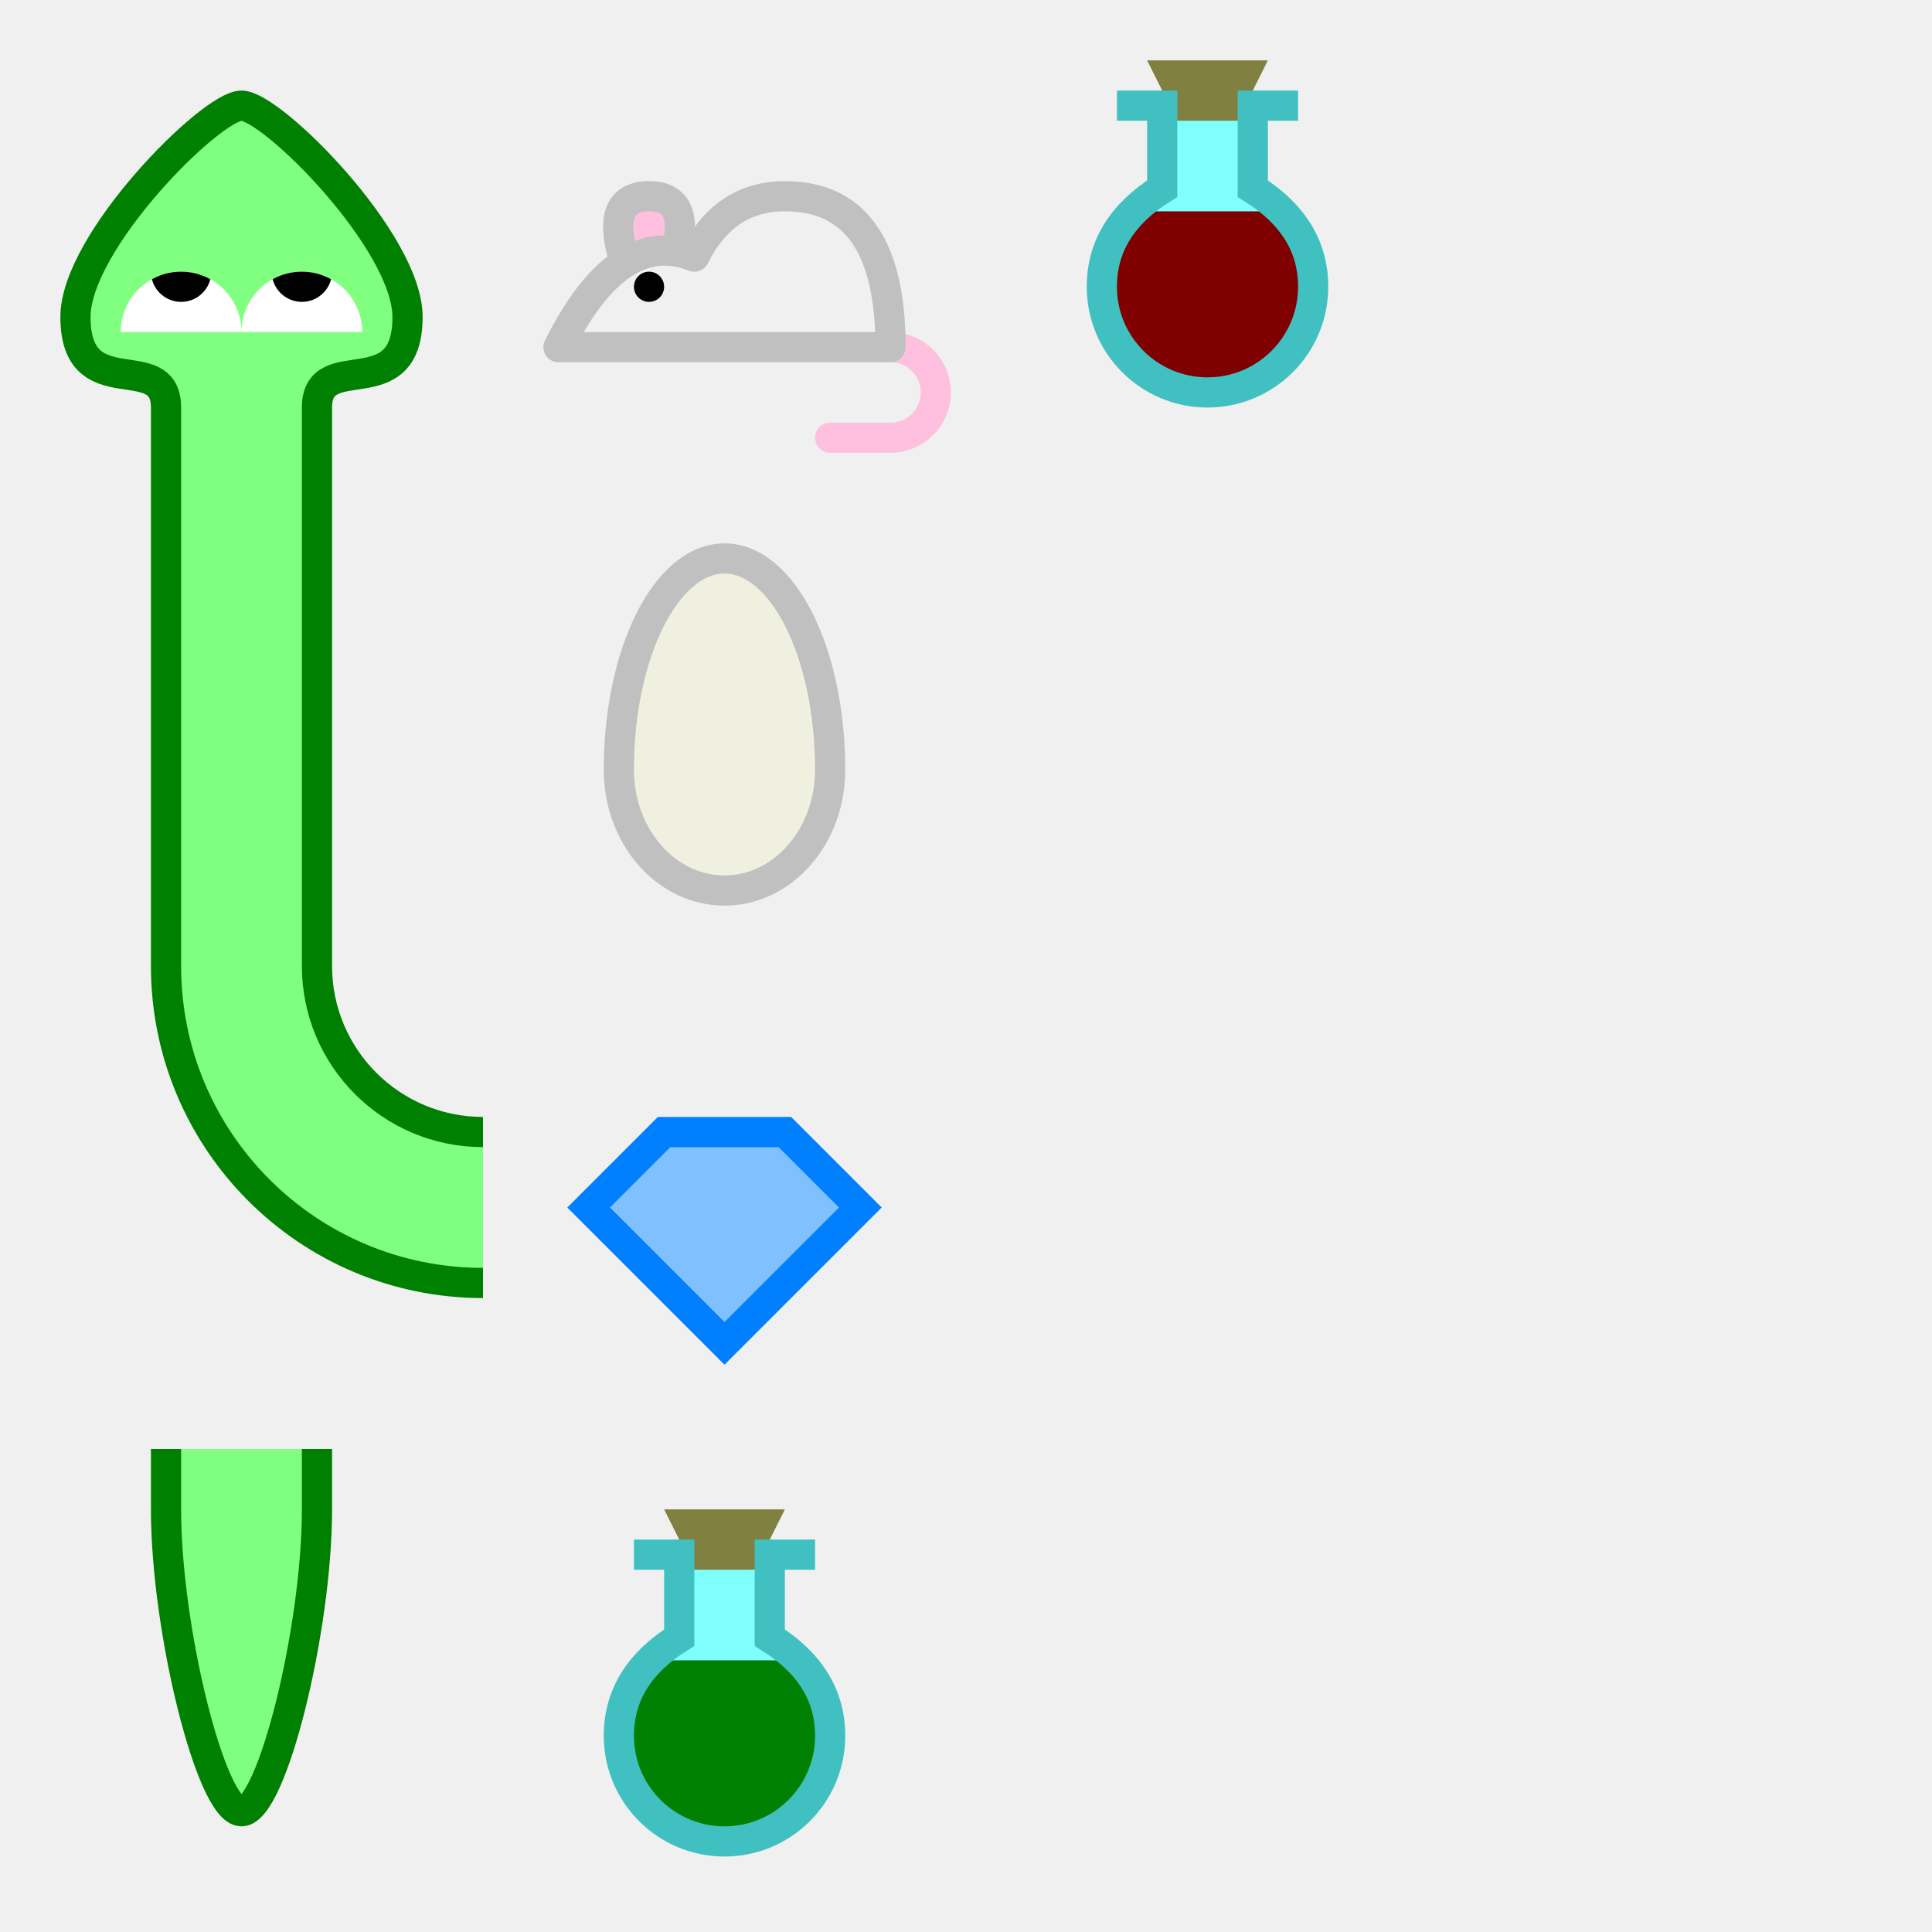
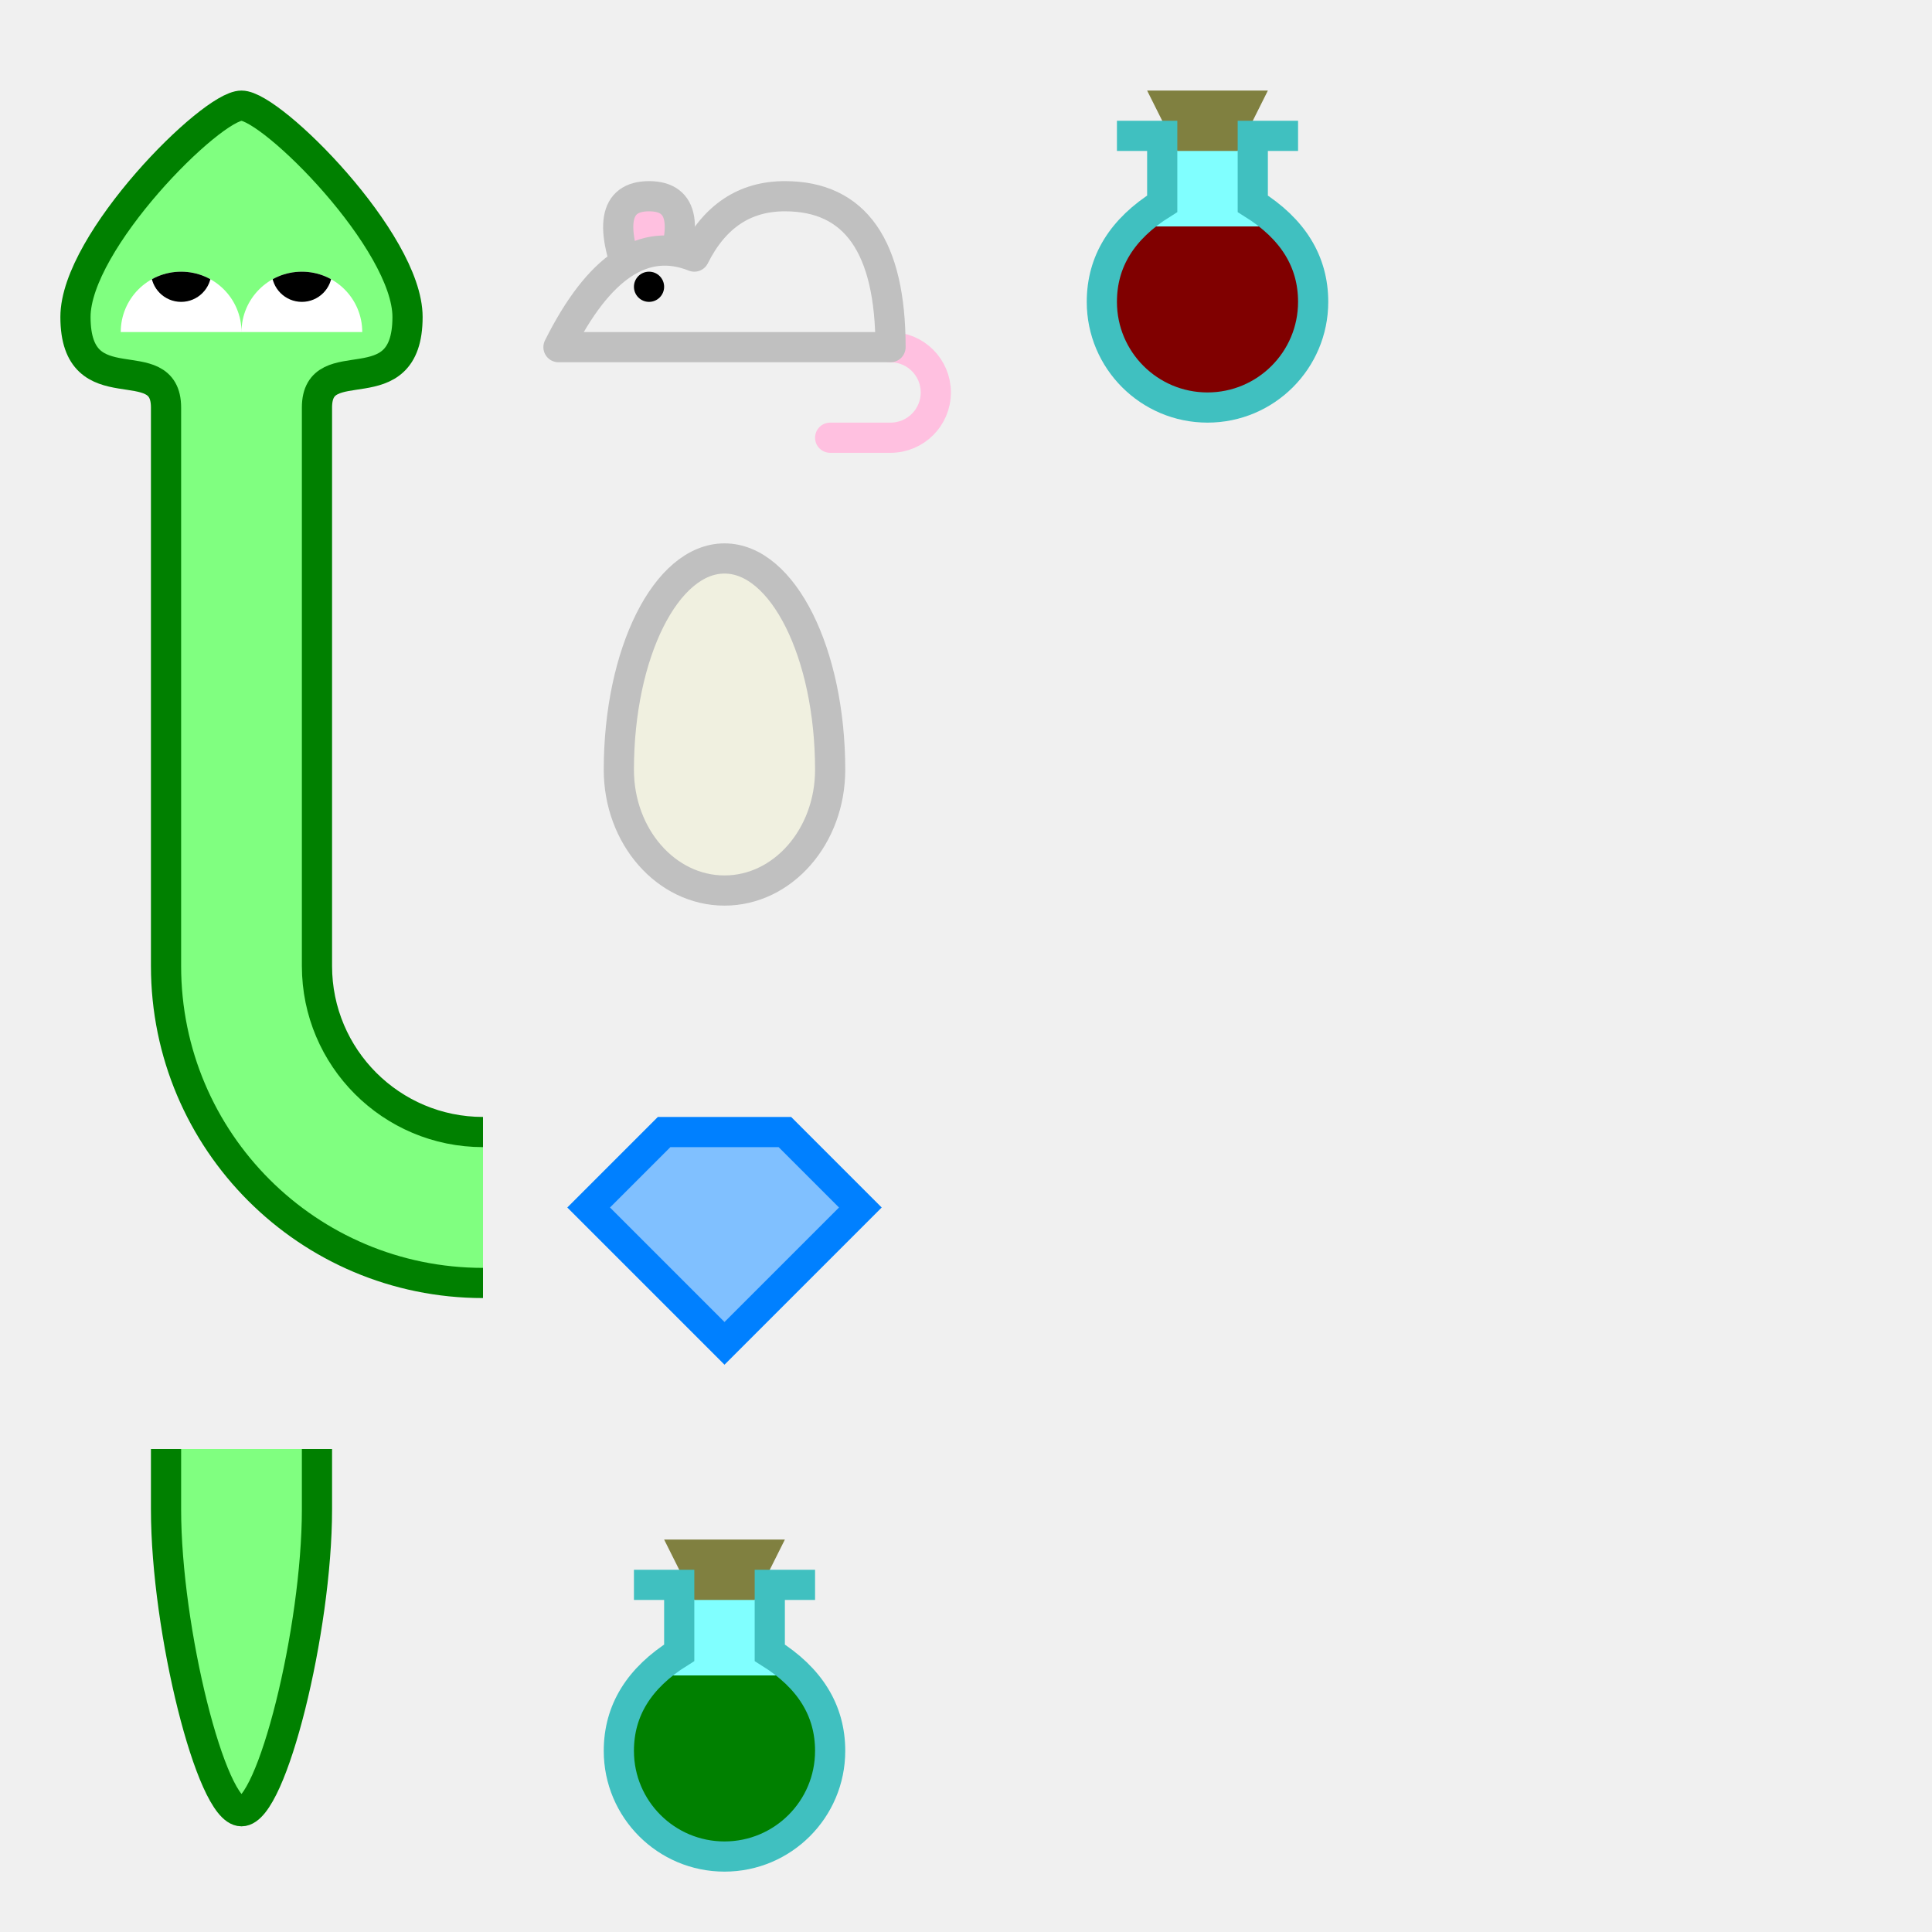
<svg xmlns="http://www.w3.org/2000/svg" xmlns:xlink="http://www.w3.org/1999/xlink" version="1.0" viewBox="0,0 128,128">
  <defs>
    <clipPath id="eye-clip">
      <path d="M 0,6 H -8 A 4,4 0 0,1 0,6 M 0,6 H 8 A 4,4 0 0,0 0,6" />
    </clipPath>
    <clipPath id="potion-clip">
-       <rect x="-7" y="-2" width="14" height="12" />
+       <rect x="-7" y="-1" width="14" height="12" />
    </clipPath>
    <g id="potion-template">
-       <path d="M -6,-9 H -3 V -3.5 Q -7,-1 -7,3 A 7,7 0 0,0 7,3                   Q 7,-1 3,-3.5 V -9 H 6" fill="#80ffff" />
-       <path d="M -4,-12 L -2,-8 L 2,-8 L 4,-12 Z" fill="#808040" />
-       <circle cx="0" cy="3" r="7" clip-path="url(#potion-clip)" />
-       <path d="M -6,-9 H -3 V -3.5 Q -7,-1 -7,3 A 7,7 0 0,0 7,3                   Q 7,-1 3,-3.5 V -9 H 6" fill="none" stroke="#40c0c0" stroke-width="2" />
+       <path d="M -3,-7 V -2.5 Q -7,0 -7,4 A 7,7 0 0,0 7,4                   Q 7,0 3,-2.5 V -7" fill="#80ffff" />
+       <path d="M -4,-10 L -2,-6 L 2,-6 L 4,-10 Z" fill="#808040" />
+       <circle cx="0" cy="4" r="7" clip-path="url(#potion-clip)" />
+       <path d="M -6,-7 H -3 V -2.5 Q -7,0 -7,4 A 7,7 0 0,0 7,4                   Q 7,0 3,-2.5 V -7 H 6" fill="none" stroke="#40c0c0" stroke-width="2" />
    </g>
  </defs>
  <g id="snake" fill="#80ff80" stroke="#008000" stroke-width="2">
    <g id="head" transform="translate(16,16)">
      <path d="M -5,16 V 11 C -5,7 -11,11 -11,5 C -11,0 -2,-9 0,-9                 C 2,-9 11,0 11,5 C 11,11 5,7 5,11 V 16" />
      <g clip-path="url(#eye-clip)" stroke="none">
        <rect x="-8" y="2" width="16" height="4" fill="white" />
        <circle cx="-4" cy="2" r="2" fill="black" />
        <circle cx="4" cy="2" r="2" fill="black" />
      </g>
    </g>
    <g id="body" transform="translate(16,48)">
      <rect x="-5" y="-16" width="10" height="32" stroke="none" />
      <path d="M -5,-16 V 16 M 5,-16 V 16" fill="none" />
    </g>
    <g id="curve" transform="translate(16,80)">
      <path d="M -5,-16 A 21,21 0 0,0 16,5 L 16,-5 A 11,11 0 0,1 5,-16 Z" stroke="none" />
      <path d="M -5,-16 A 21,21 0 0,0 16,5 M 5,-16 A 11,11 0 0,0 16,-5" fill="none" />
    </g>
    <g id="tail" transform="translate(16,112)">
      <path d="M -5,-16 V -12 C -5,-4 -2,8 0,8 C 2,8 5,-4 5,-12 V -16" />
    </g>
  </g>
  <g id="mouse" transform="translate(48,16)">
    <path d="M -6,3 Q -8.5,-3 -5,-3 Q -1.5,-3 -4,3" fill="#ffc0e0" stroke="#c0c0c0" stroke-width="2" />
    <path d="M 11,7 A 2,2 0 0,1 11,13 L 7,13" fill="none" stroke="#ffc0e0" stroke-width="2" stroke-linecap="round" />
    <path d="M -11,7 Q -7,-1 -2,1 Q 0,-3 4,-3 Q 11,-3 11,7 Z" fill="#f0f0f0" stroke="#c0c0c0" stroke-width="2" stroke-linejoin="round" />
    <circle cx="-5" cy="3" r="1" fill="black" />
  </g>
  <g id="egg" transform="translate(48,48)">
    <path d="M -7,3 A 7,14 0 0,1 7,3 A 7,8 0 0,1 -7,3 Z" fill="#f0f0e0" stroke="#c0c0c0" stroke-width="2" />
  </g>
  <g id="gem" transform="translate(48,80)">
    <path d="M 0,9 L 9,0 L 4,-5 L -4,-5 L -9,0 Z" fill="#80c0ff" stroke="#0080ff" stroke-width="2" />
  </g>
  <g id="potion-green" transform="translate(48,112)">
    <use xlink:href="#potion-template" x="0" y="0" fill="#008000" />
  </g>
  <g id="potion-red" transform="translate(80,16)">
    <use xlink:href="#potion-template" x="0" y="0" fill="#800000" />
  </g>
</svg>
